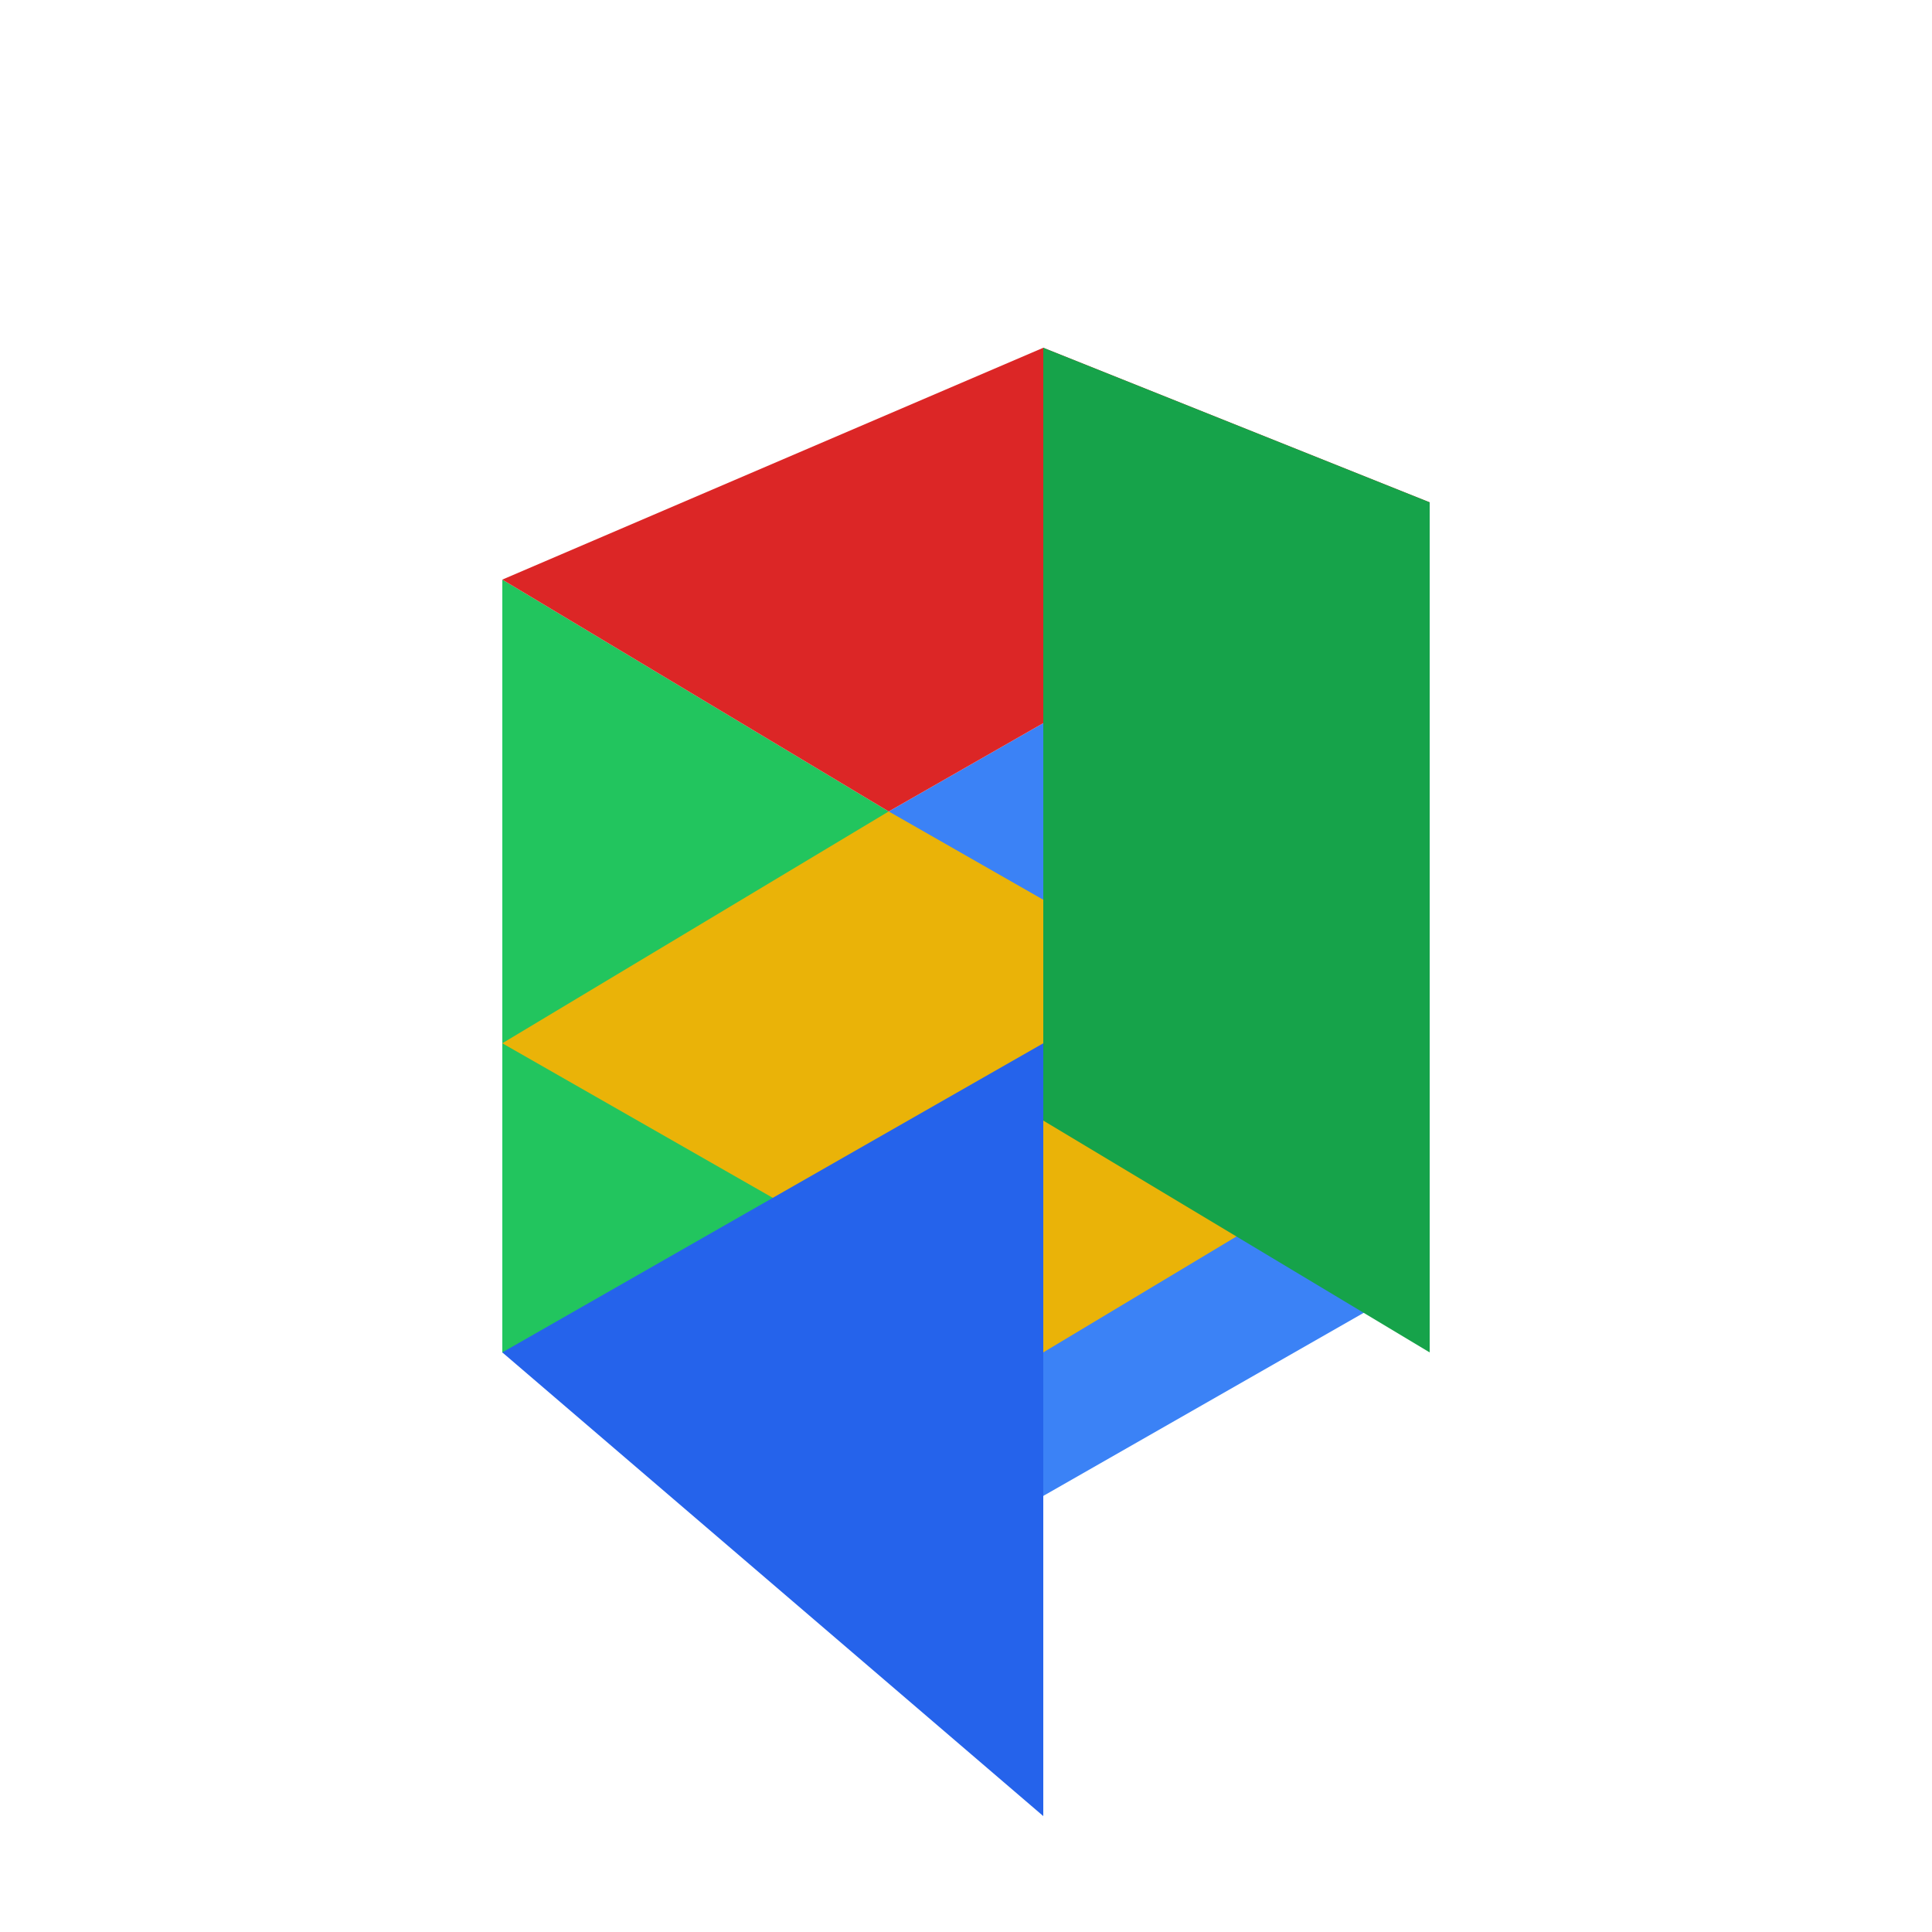
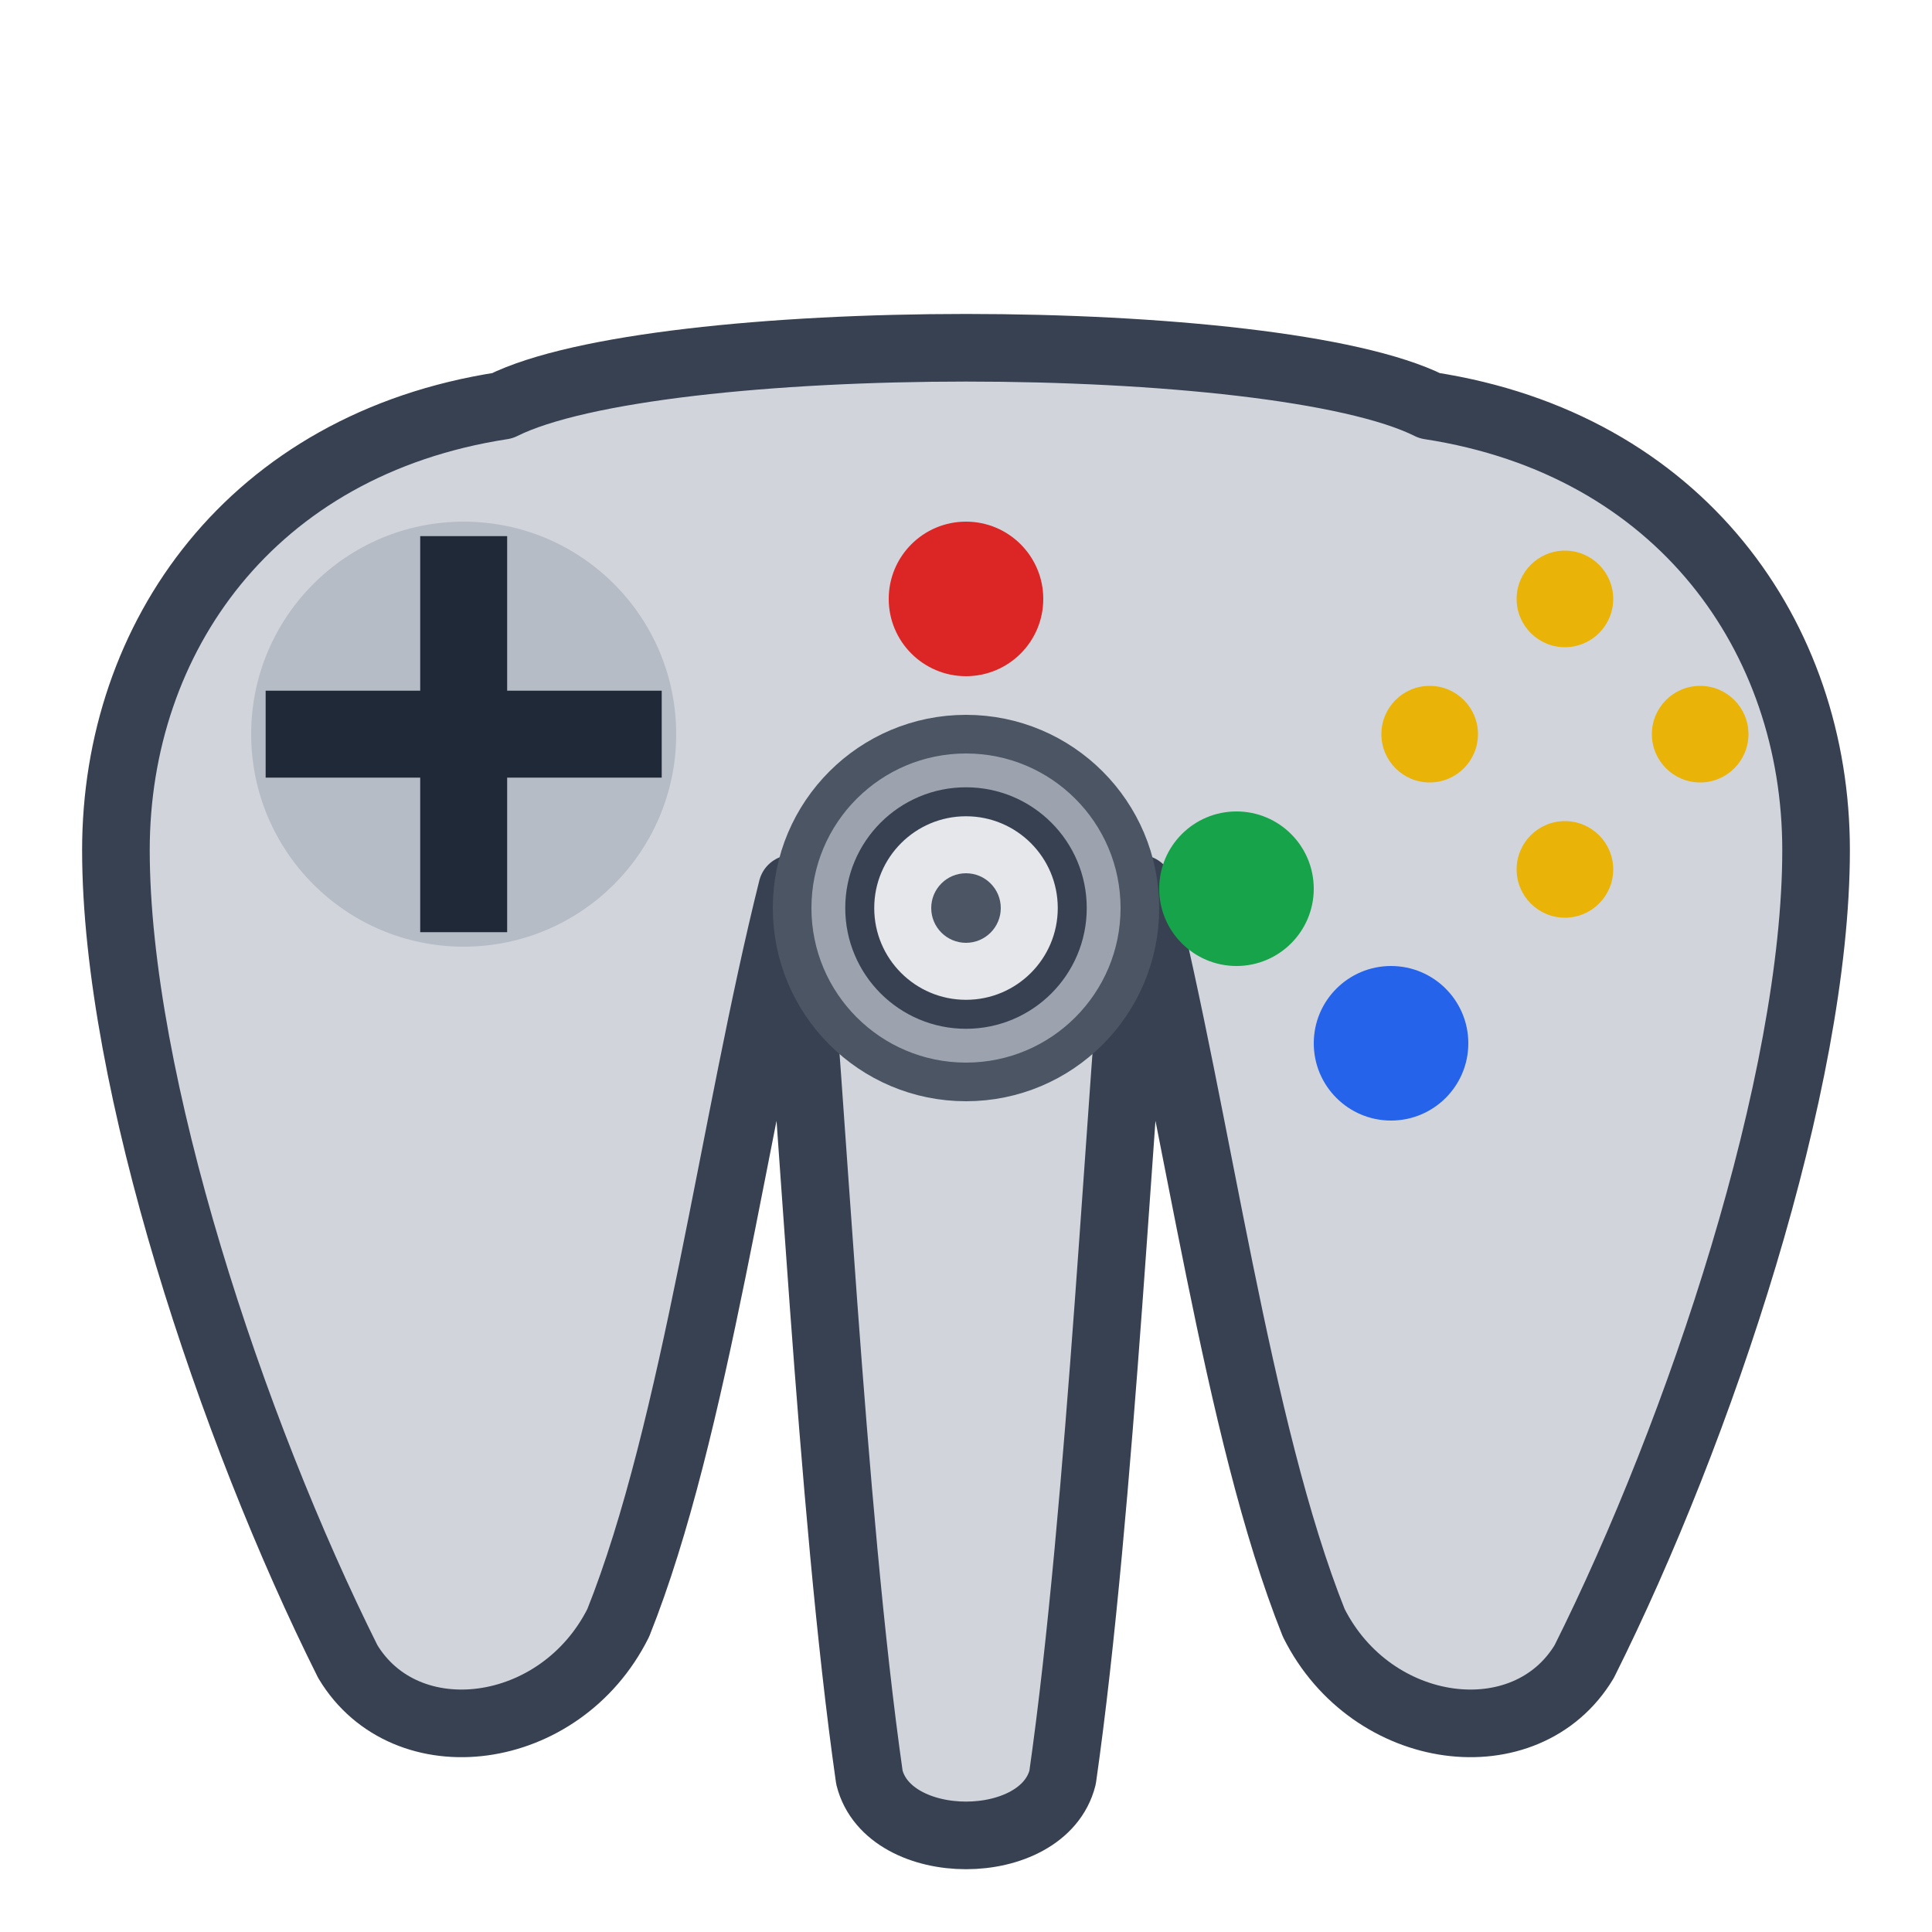
<svg xmlns="http://www.w3.org/2000/svg" viewBox="0 0 100 100">
-   <g transform="translate(10, 10) scale(0.8)">
-     <path d="M20 75V25l25 15v50L20 75z" fill="#22c55e" />
-     <path d="M45 40l35-20v50l-35 20V40z" fill="#3b82f6" />
-     <path d="M20 25l35-15 25 10-35 20L20 25z" fill="#dc2626" />
-     <path d="M45 40l35 20-25 15-35-20 25-15z" fill="#eab308" />
-     <path d="M55 10v50l25 15V20L55 10z" fill="#16a34a" />
-     <path d="M20 75l35-20v50L20 75z" fill="#2563eb" />
-   </g>
+   <path d="M 26 21            C 34 17, 66 17, 74 21            C 87 23, 94 33, 94 44            C 94 56, 88 74, 82 86            C 79 91, 71 90, 68 84            C 64 74, 62 58, 59 46            C 58 56, 57 78, 55 92            C 54 96, 46 96, 45 92            C 43 78, 42 56, 41 46            C 38 58, 36 74, 32 84            C 29 90, 21 91, 18 86            C 12 74, 6 56, 6 44            C 6 33, 13 23, 26 21 Z" fill="#d1d5db" stroke="#374151" stroke-width="3.5" stroke-linejoin="round" />
+   <circle cx="24" cy="38" r="11" fill="#9ca3af" opacity="0.5" />
+   <path d="M 24 30 v 16 M 16 38 h 16" stroke="#1f2937" stroke-width="4.5" stroke-linecap="square" />
+   <circle cx="50" cy="31" r="4" fill="#dc2626" />
+   <circle cx="50" cy="47" r="9" fill="#9ca3af" stroke="#4b5563" stroke-width="2" />
+   <circle cx="50" cy="47" r="5.5" fill="#e5e7eb" stroke="#374151" stroke-width="1.5" />
+   <circle cx="50" cy="47" r="1.8" fill="#4b5563" />
+   <circle cx="64" cy="46" r="4" fill="#16a34a" />
+   <circle cx="72" cy="54" r="4" fill="#2563eb" />
+   <circle cx="81" cy="31" r="2.5" fill="#eab308" />
+   <circle cx="74" cy="38" r="2.5" fill="#eab308" />
+   <circle cx="88" cy="38" r="2.5" fill="#eab308" />
+   <circle cx="81" cy="45" r="2.5" fill="#eab308" />
</svg>
